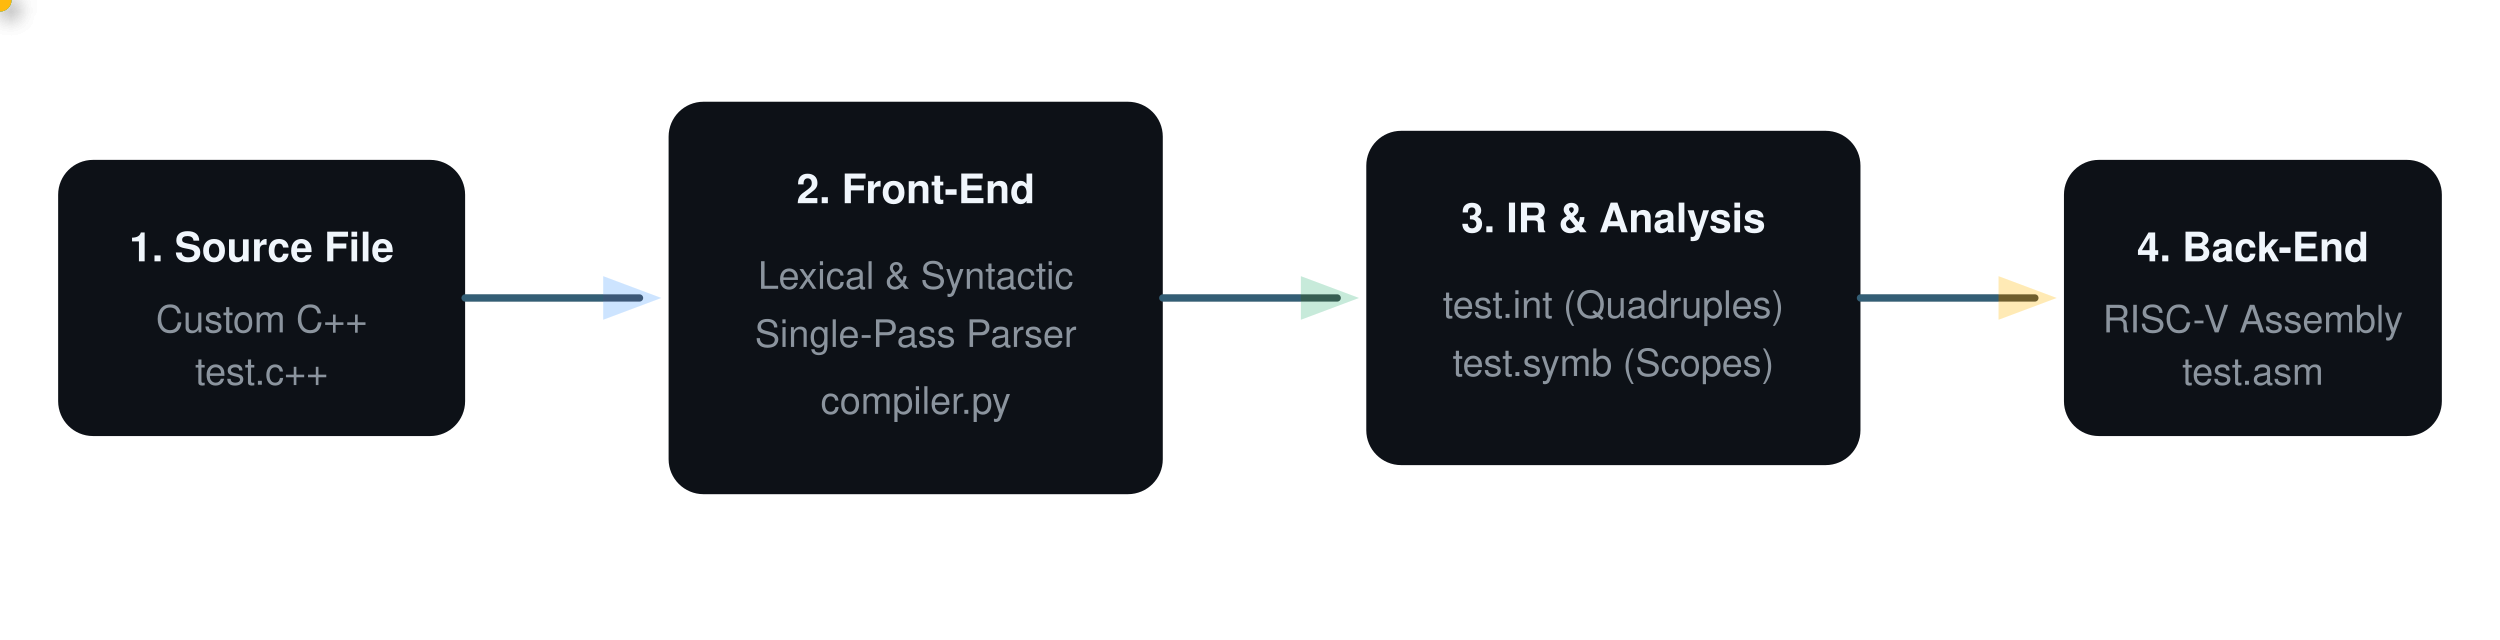
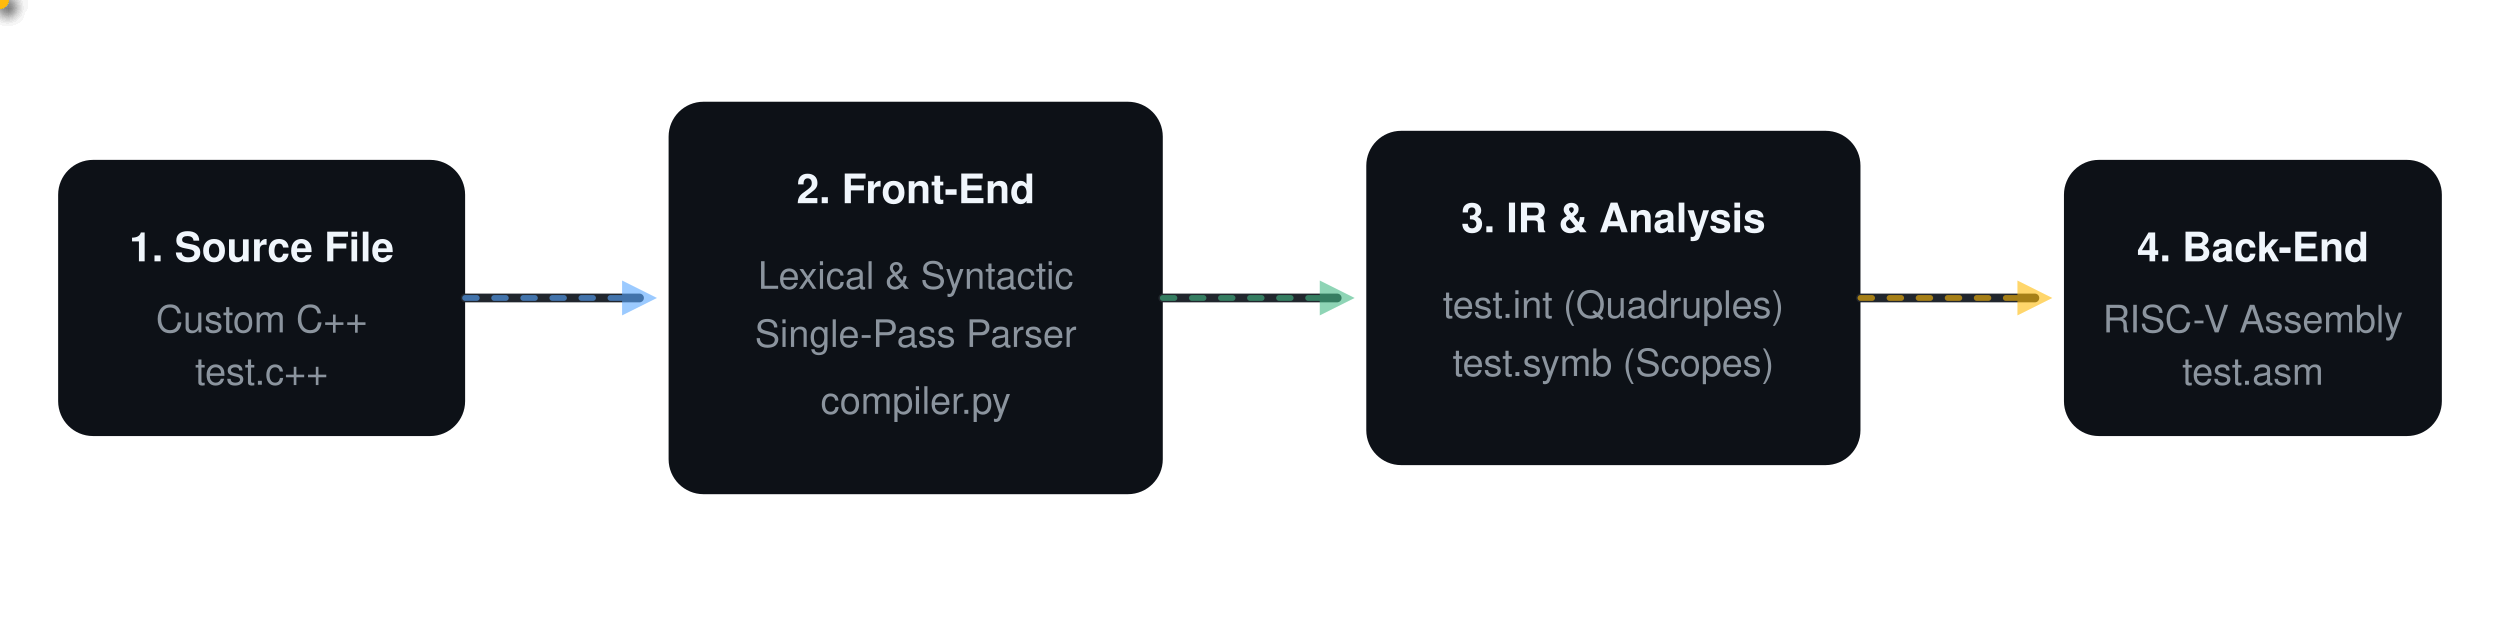
<svg xmlns="http://www.w3.org/2000/svg" viewBox="0 0 860 220" width="100%" height="220" style="background: transparent;">
  <style>
    @keyframes pulse {
-       0%, 100% { filter: drop-shadow(0 0 2px rgba(100, 108, 255, 0.4)); stroke: #3a3f58; }
-       50% { filter: drop-shadow(0 0 10px rgba(100, 108, 255, 0.8)); stroke: #646cff; }
+       0%, 100% { filter: drop-shadow(0 0 2px rgba(100, 108, 255, 0.3)); stroke: #3a3f58; }
+       50% { filter: drop-shadow(0 0 12px rgba(100, 108, 255, 0.8)); stroke: #646cff; }
    }
    @keyframes glow-green {
-       0%, 100% { filter: drop-shadow(0 0 2px rgba(66, 184, 131, 0.4)); stroke: #3a3f58; }
-       50% { filter: drop-shadow(0 0 10px rgba(66, 184, 131, 0.8)); stroke: #42b883; }
+       0%, 100% { filter: drop-shadow(0 0 2px rgba(66, 184, 131, 0.3)); stroke: #3a3f58; }
+       50% { filter: drop-shadow(0 0 12px rgba(66, 184, 131, 0.8)); stroke: #42b883; }
    }
    @keyframes glow-amber {
-       0%, 100% { filter: drop-shadow(0 0 2px rgba(255, 186, 8, 0.4)); stroke: #3a3f58; }
-       50% { filter: drop-shadow(0 0 10px rgba(255, 186, 8, 0.8)); stroke: #ffba08; }
+       0%, 100% { filter: drop-shadow(0 0 2px rgba(255, 186, 8, 0.3)); stroke: #3a3f58; }
+       50% { filter: drop-shadow(0 0 12px rgba(255, 186, 8, 0.8)); stroke: #ffba08; }
    }
    @keyframes glow-pink {
-       0%, 100% { filter: drop-shadow(0 0 2px rgba(255, 0, 127, 0.4)); stroke: #3a3f58; }
-       50% { filter: drop-shadow(0 0 10px rgba(255, 0, 127, 0.8)); stroke: #ff007f; }
+       0%, 100% { filter: drop-shadow(0 0 2px rgba(255, 0, 127, 0.3)); stroke: #3a3f58; }
+       50% { filter: drop-shadow(0 0 12px rgba(255, 0, 127, 0.8)); stroke: #ff007f; }
    }
+     @keyframes flow-stream {
+       to {
+         stroke-dashoffset: -20;
+       }
+     }
+     
    .box {
      fill: #0d1117;
      stroke-width: 2;
      rx: 12;
      transition: all 0.3s ease;
    }
    .box-blue { animation: pulse 3s infinite ease-in-out; }
    .box-green { animation: glow-green 3s infinite ease-in-out; }
    .box-amber { animation: glow-amber 3s infinite ease-in-out; }
    .box-pink { animation: glow-pink 3s infinite ease-in-out; }
    
    .box:hover {
      fill: #161b22;
      cursor: pointer;
    }
    .text {
      font-family: -apple-system, BlinkMacSystemFont, 'Segoe UI', Helvetica, Arial, sans-serif;
      fill: #8b949e;
      font-size: 13px;
      text-anchor: middle;
      dominant-baseline: middle;
    }
    .title {
      font-weight: 600;
      fill: #f0f6fc;
      font-size: 14px;
    }
-     .arrow {
-       stroke: #30363d;
-       stroke-width: 2.5;
+     .arrow-bg {
+       stroke: #21262d;
+       stroke-width: 3;
      stroke-linecap: round;
      fill: none;
    }
-     .arrow-glow {
-       stroke: #38bdf8;
-       stroke-width: 2.5;
+     .arrow-stream {
+       stroke-width: 2;
      stroke-linecap: round;
+       stroke-dasharray: 4, 6;
      fill: none;
-       opacity: 0.3;
+       opacity: 0.6;
+     }
+     .stream-blue {
+       stroke: #58a6ff;
+       animation: flow-stream 1.5s linear infinite;
+     }
+     .stream-green {
+       stroke: #42b883;
+       animation: flow-stream 1.5s linear infinite;
+     }
+     .stream-amber {
+       stroke: #ffba08;
+       animation: flow-stream 1.5s linear infinite;
    }
    .flowing-dot {
-       filter: drop-shadow(0 0 4px currentColor);
+       filter: drop-shadow(0 0 3px currentColor);
    }
  </style>
  <defs>
-     <marker id="arrowhead-blue" markerWidth="8" markerHeight="6" refX="5" refY="3" orient="auto">
-       <polygon points="0 0, 8 3, 0 6" fill="#58a6ff" />
+     <marker id="arrowhead-blue" markerWidth="6" markerHeight="6" refX="3" refY="3" orient="auto">
+       <polygon points="0 0, 6 3, 0 6" fill="#58a6ff" />
    </marker>
-     <marker id="arrowhead-green" markerWidth="8" markerHeight="6" refX="5" refY="3" orient="auto">
-       <polygon points="0 0, 8 3, 0 6" fill="#42b883" />
+     <marker id="arrowhead-green" markerWidth="6" markerHeight="6" refX="3" refY="3" orient="auto">
+       <polygon points="0 0, 6 3, 0 6" fill="#42b883" />
    </marker>
-     <marker id="arrowhead-amber" markerWidth="8" markerHeight="6" refX="5" refY="3" orient="auto">
-       <polygon points="0 0, 8 3, 0 6" fill="#ffba08" />
+     <marker id="arrowhead-amber" markerWidth="6" markerHeight="6" refX="3" refY="3" orient="auto">
+       <polygon points="0 0, 6 3, 0 6" fill="#ffba08" />
    </marker>
  </defs>
  <g>
    <rect x="20" y="55" width="140" height="95" class="box box-blue" />
    <text x="90" y="85" class="text title" fill="#58a6ff">1. Source File</text>
    <text x="90" y="110" class="text">Custom C++</text>
    <text x="90" y="128" class="text" fill="#ff7b72" font-family="monospace">test.c++</text>
  </g>
-   <path d="M 160 102.5 L 220 102.5" class="arrow" stroke="#30363d" />
-   <path d="M 160 102.5 L 220 102.5" class="arrow-glow" stroke="#58a6ff" marker-end="url(#arrowhead-blue)" />
+   <path d="M 160 102.5 L 220 102.5" class="arrow-bg" />
+   <path d="M 160 102.5 L 220 102.5" class="arrow-stream stream-blue" marker-end="url(#arrowhead-blue)" />
  <g>
    <rect x="230" y="35" width="170" height="135" class="box box-green" />
    <text x="315" y="65" class="text title" fill="#42b883">2. Front-End</text>
    <text x="315" y="95" class="text">Lexical &amp; Syntactic</text>
    <text x="315" y="115" class="text">Single-Pass Parser</text>
    <text x="315" y="138" class="text" fill="#79c0ff" font-family="monospace">compiler.py</text>
  </g>
-   <path d="M 400 102.5 L 460 102.5" class="arrow" stroke="#30363d" />
-   <path d="M 400 102.5 L 460 102.5" class="arrow-glow" stroke="#42b883" marker-end="url(#arrowhead-green)" />
+   <path d="M 400 102.5 L 460 102.5" class="arrow-bg" />
+   <path d="M 400 102.5 L 460 102.5" class="arrow-stream stream-green" marker-end="url(#arrowhead-green)" />
  <g>
    <rect x="470" y="45" width="170" height="115" class="box box-amber" />
    <text x="555" y="75" class="text title" fill="#ffba08">3. IR &amp; Analysis</text>
    <text x="555" y="105" class="text" fill="#ff7b72" font-family="monospace">test.int (Quadruples)</text>
    <text x="555" y="125" class="text" fill="#79c0ff" font-family="monospace">test.symb (Scopes)</text>
  </g>
-   <path d="M 640 102.5 L 700 102.5" class="arrow" stroke="#30363d" />
-   <path d="M 640 102.5 L 700 102.5" class="arrow-glow" stroke="#ffba08" marker-end="url(#arrowhead-amber)" />
+   <path d="M 640 102.5 L 700 102.5" class="arrow-bg" />
+   <path d="M 640 102.5 L 700 102.5" class="arrow-stream stream-amber" marker-end="url(#arrowhead-amber)" />
  <g>
    <rect x="710" y="55" width="130" height="95" class="box box-pink" />
    <text x="775" y="85" class="text title" fill="#ff007f">4. Back-End</text>
    <text x="775" y="110" class="text">RISC-V Assembly</text>
    <text x="775" y="128" class="text" fill="#ffba08" font-family="monospace">test.asm</text>
  </g>
-   <circle r="4" fill="#58a6ff" class="flowing-dot">
-     <animateMotion dur="2s" repeatCount="indefinite" path="M 160 102.5 L 220 102.5" />
+   <circle r="3" fill="#58a6ff" class="flowing-dot">
+     <animateMotion dur="1.8s" repeatCount="indefinite" path="M 160 102.5 L 220 102.5" begin="0s" />
  </circle>
-   <circle r="4" fill="#42b883" class="flowing-dot">
-     <animateMotion dur="2s" repeatCount="indefinite" path="M 400 102.5 L 460 102.5" />
+   <circle r="3" fill="#58a6ff" class="flowing-dot">
+     <animateMotion dur="1.8s" repeatCount="indefinite" path="M 160 102.5 L 220 102.5" begin="0.6s" />
  </circle>
-   <circle r="4" fill="#ffba08" class="flowing-dot">
-     <animateMotion dur="2s" repeatCount="indefinite" path="M 640 102.5 L 700 102.5" />
+   <circle r="3" fill="#58a6ff" class="flowing-dot">
+     <animateMotion dur="1.8s" repeatCount="indefinite" path="M 160 102.5 L 220 102.5" begin="1.2s" />
+   </circle>
+   <circle r="3" fill="#42b883" class="flowing-dot">
+     <animateMotion dur="1.8s" repeatCount="indefinite" path="M 400 102.5 L 460 102.5" begin="0.2s" />
+   </circle>
+   <circle r="3" fill="#42b883" class="flowing-dot">
+     <animateMotion dur="1.8s" repeatCount="indefinite" path="M 400 102.5 L 460 102.5" begin="0.8s" />
+   </circle>
+   <circle r="3" fill="#42b883" class="flowing-dot">
+     <animateMotion dur="1.8s" repeatCount="indefinite" path="M 400 102.5 L 460 102.5" begin="1.4s" />
+   </circle>
+   <circle r="3" fill="#ffba08" class="flowing-dot">
+     <animateMotion dur="1.8s" repeatCount="indefinite" path="M 640 102.5 L 700 102.5" begin="0.4s" />
+   </circle>
+   <circle r="3" fill="#ffba08" class="flowing-dot">
+     <animateMotion dur="1.8s" repeatCount="indefinite" path="M 640 102.5 L 700 102.5" begin="1.0s" />
+   </circle>
+   <circle r="3" fill="#ffba08" class="flowing-dot">
+     <animateMotion dur="1.8s" repeatCount="indefinite" path="M 640 102.5 L 700 102.5" begin="1.6s" />
  </circle>
</svg>
